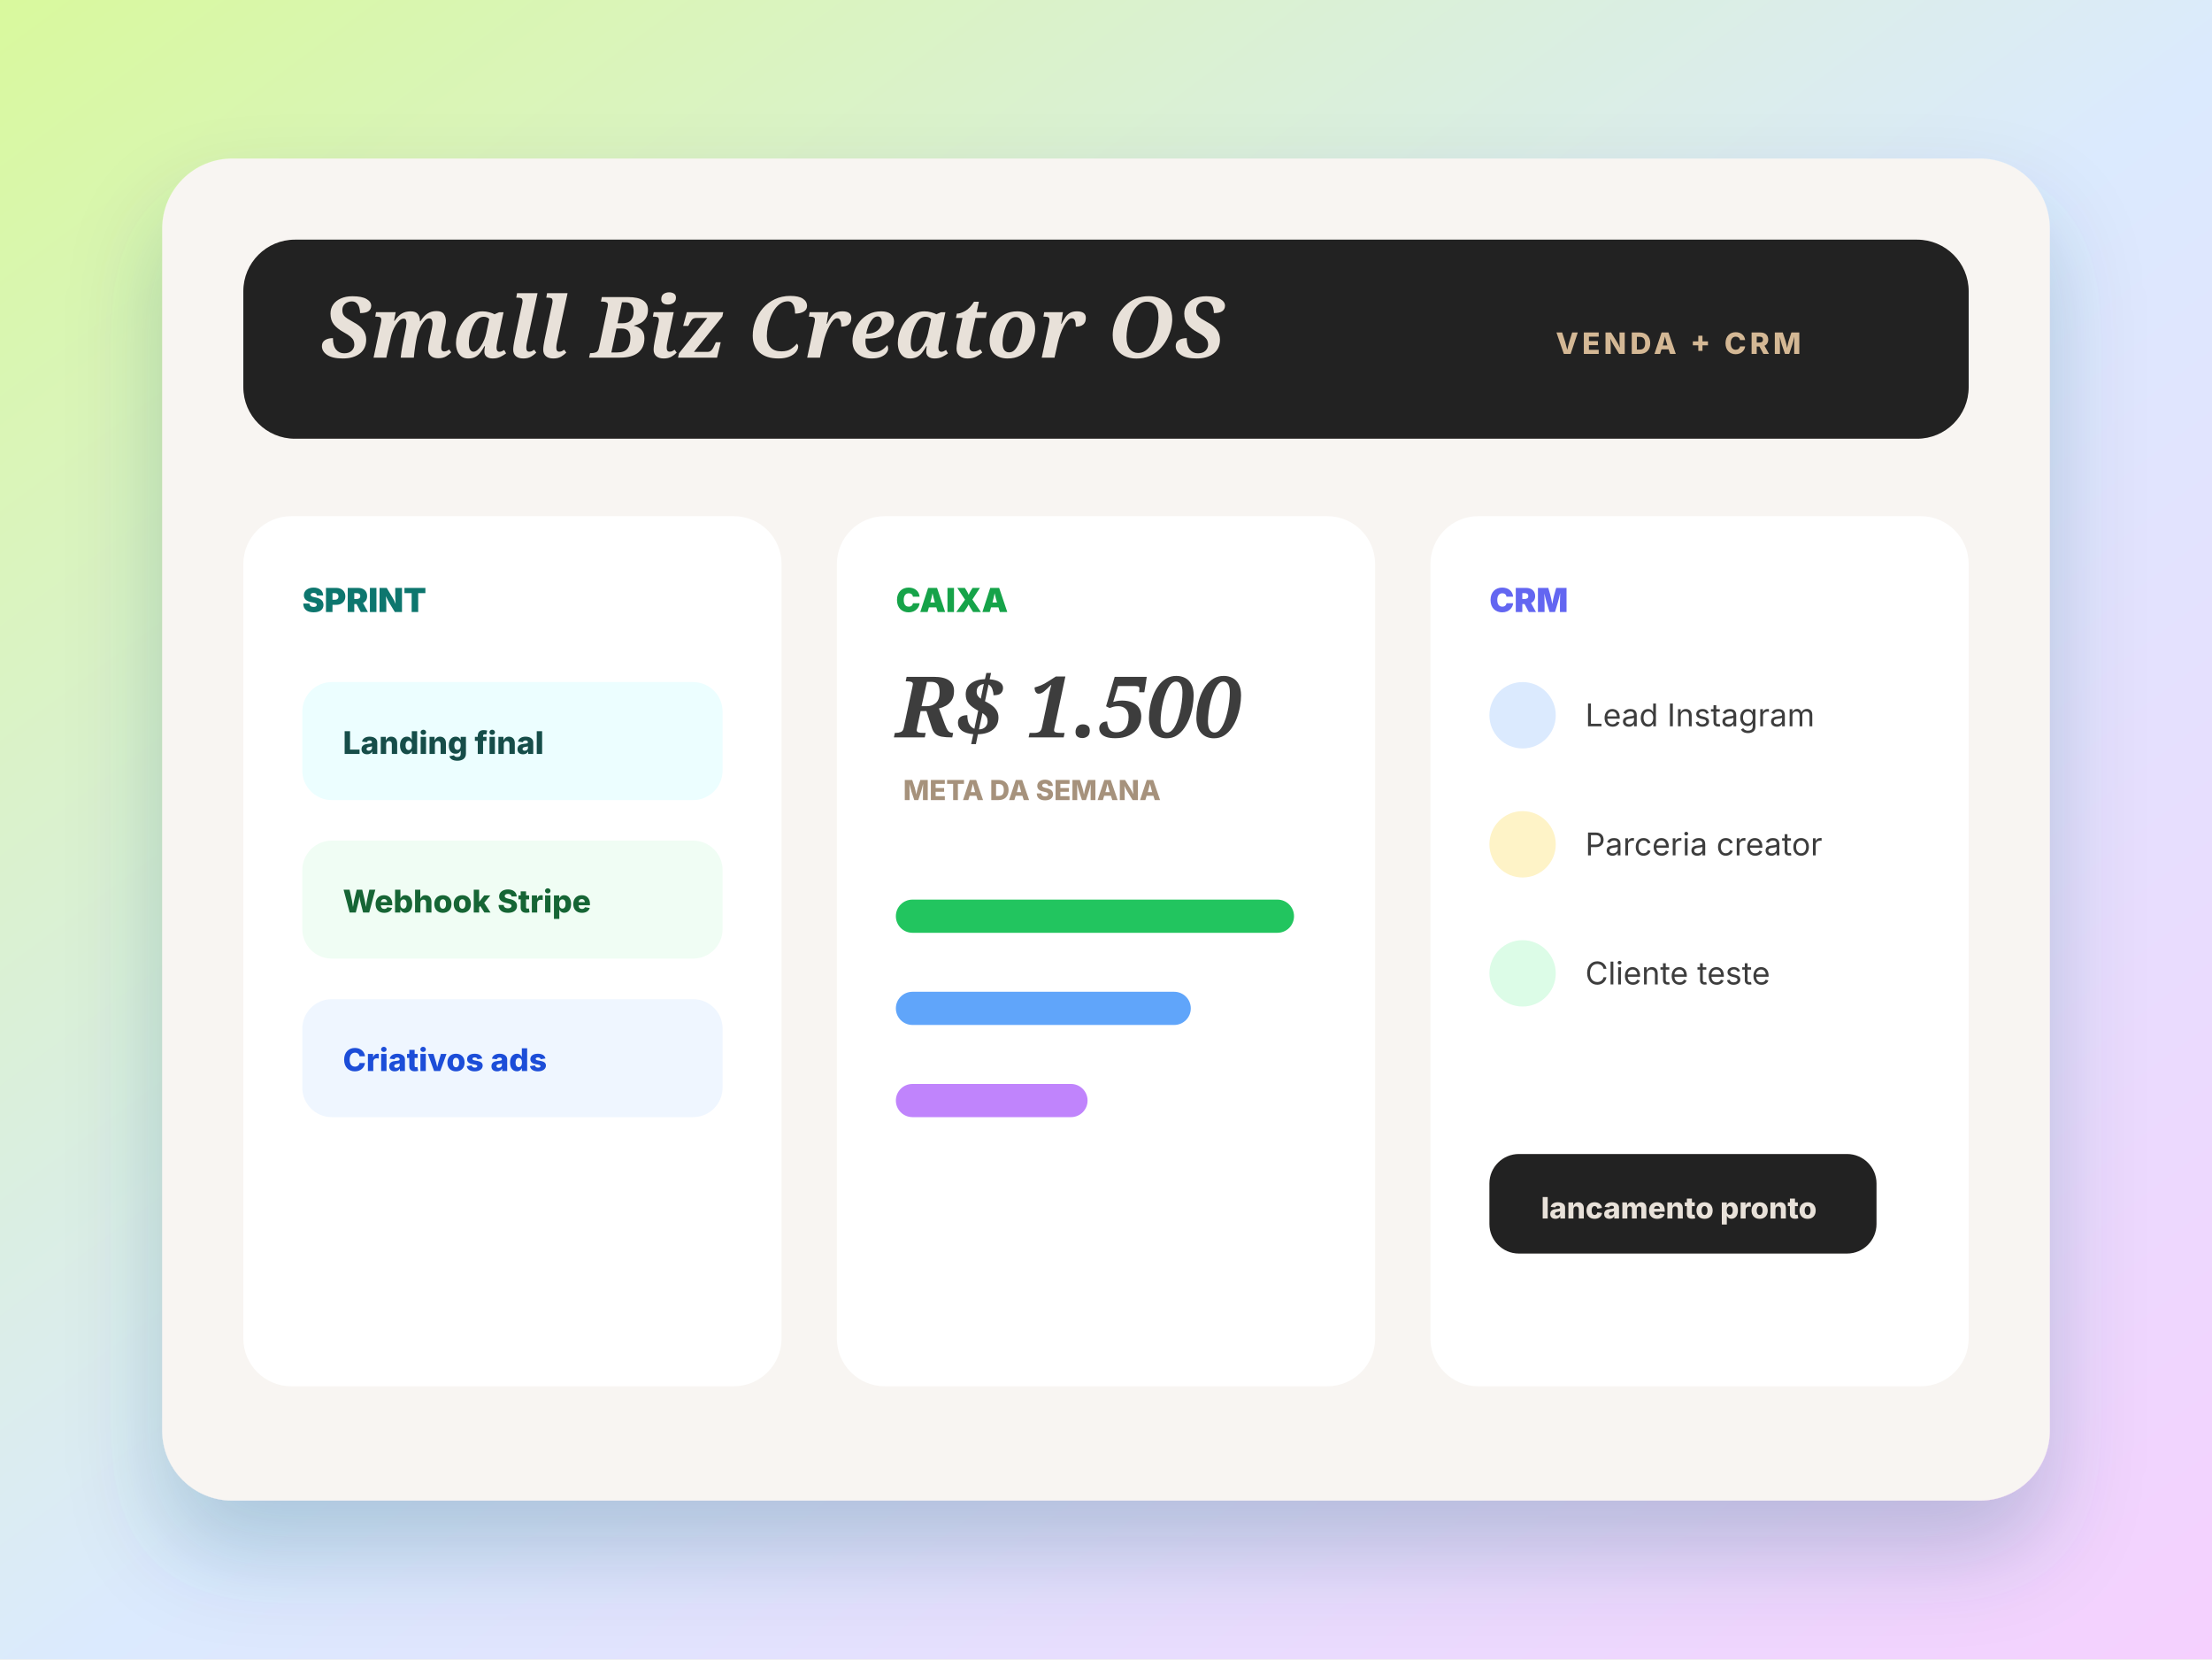
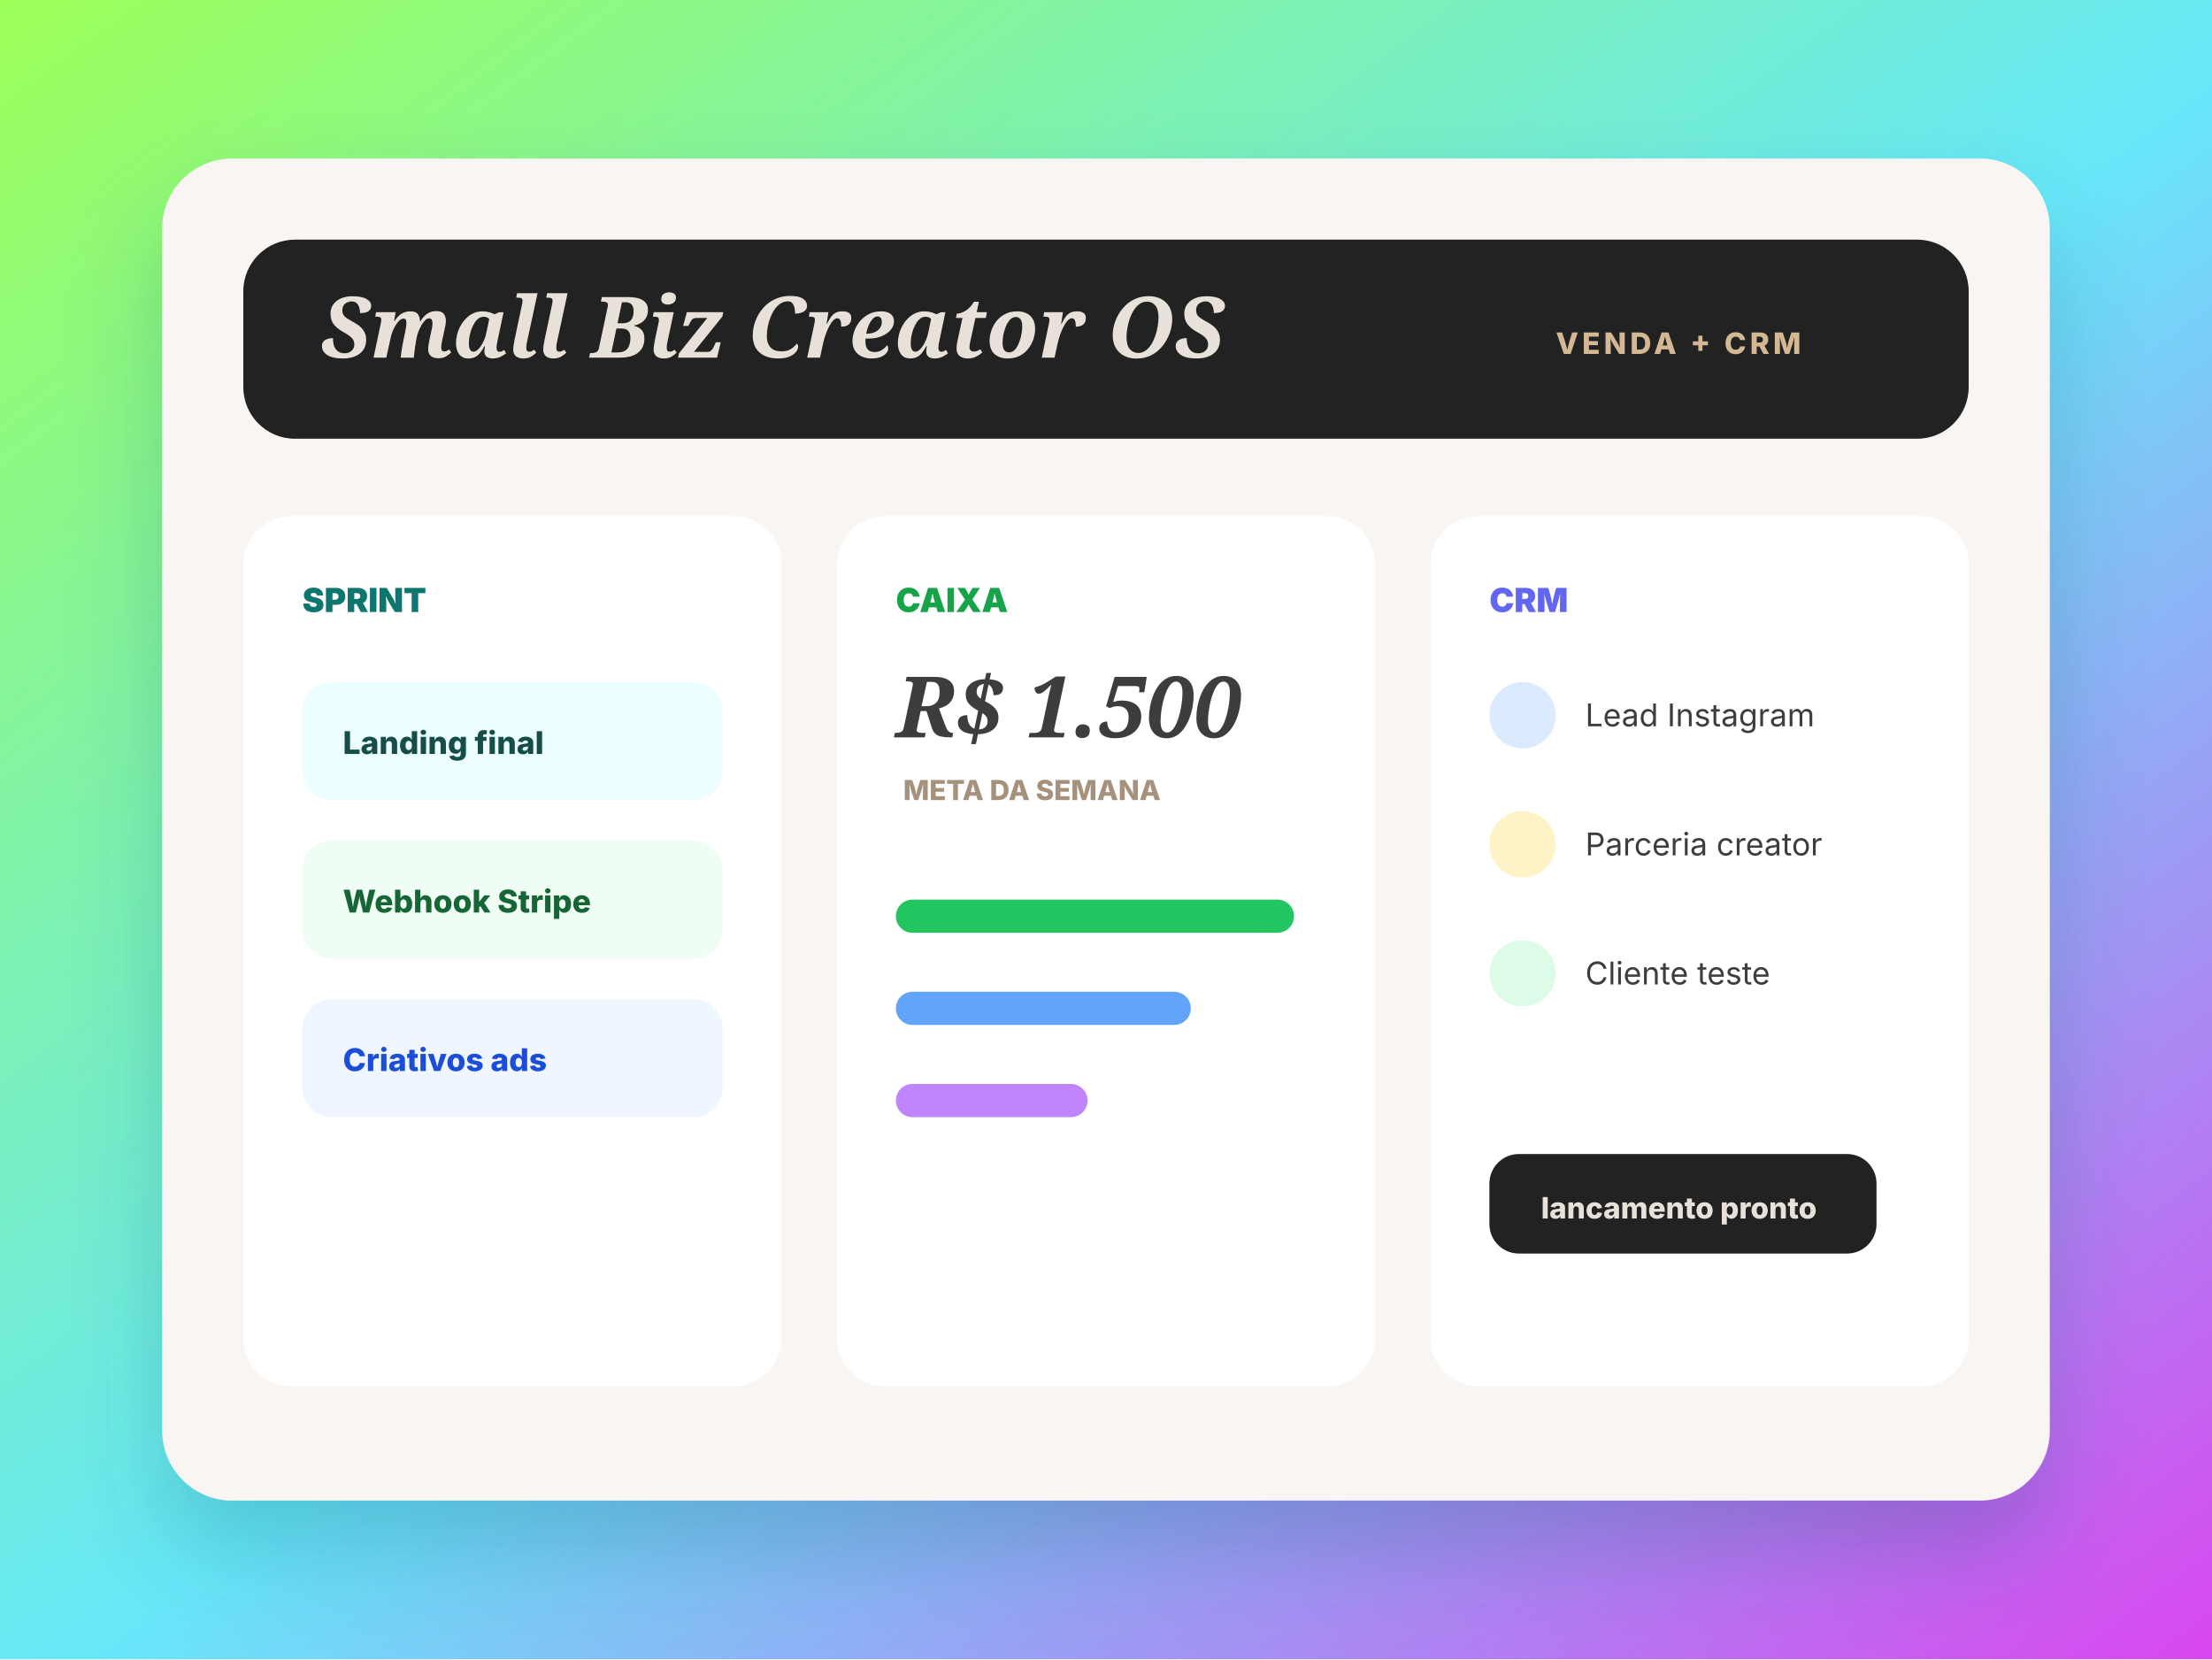
<svg xmlns="http://www.w3.org/2000/svg" width="1200" height="900" viewBox="0 0 1200 900" role="img" aria-labelledby="title desc">
  <defs>
    <linearGradient id="bg" x1="0" y1="0" x2="1" y2="1">
-       <stop offset="0" stop-color="#d9f99d" />
-       <stop offset=".52" stop-color="#dbeafe" />
-       <stop offset="1" stop-color="#f5d0fe" />
+       <stop offset="0" stop-color="#9cff57" />
+       <stop offset=".52" stop-color="#67e8f9" />
+       <stop offset="1" stop-color="#d946ef" />
    </linearGradient>
    <filter id="shadow" x="-20%" y="-20%" width="140%" height="140%">
      <feDropShadow dx="0" dy="28" stdDeviation="25" flood-color="#164e63" flood-opacity=".22" />
    </filter>
  </defs>
  <rect width="1200" height="900" fill="url(#bg)" />
  <g transform="translate(88 86)" filter="url(#shadow)">
    <rect width="1024" height="728" rx="38" fill="#f8f5f2" />
    <rect x="44" y="44" width="936" height="108" rx="28" fill="#242220" />
    <text x="86" y="108" fill="#e8e1d9" font-family="Georgia, serif" font-size="46" font-style="italic" font-weight="700">Small Biz Creator OS</text>
    <text x="756" y="106" fill="#d4b895" font-family="Inter, Arial, sans-serif" font-size="16" font-weight="800" letter-spacing="2">VENDA + CRM</text>
    <rect x="44" y="194" width="292" height="472" rx="26" fill="#ffffff" />
    <text x="76" y="246" fill="#0f766e" font-family="Inter, Arial, sans-serif" font-size="18" font-weight="900">SPRINT</text>
    <rect x="76" y="284" width="228" height="64" rx="16" fill="#ecfeff" />
    <text x="98" y="323" fill="#134e4a" font-family="Inter, Arial, sans-serif" font-size="17" font-weight="800">Landing final</text>
    <rect x="76" y="370" width="228" height="64" rx="16" fill="#f0fdf4" />
    <text x="98" y="409" fill="#166534" font-family="Inter, Arial, sans-serif" font-size="17" font-weight="800">Webhook Stripe</text>
    <rect x="76" y="456" width="228" height="64" rx="16" fill="#eff6ff" />
    <text x="98" y="495" fill="#1d4ed8" font-family="Inter, Arial, sans-serif" font-size="17" font-weight="800">Criativos ads</text>
    <rect x="366" y="194" width="292" height="472" rx="26" fill="#ffffff" />
    <text x="398" y="246" fill="#16a34a" font-family="Inter, Arial, sans-serif" font-size="18" font-weight="900">CAIXA</text>
    <text x="398" y="314" fill="#3d3d3d" font-family="Georgia, serif" font-size="46" font-style="italic" font-weight="700">R$ 1.500</text>
    <text x="402" y="348" fill="#a6927c" font-family="Inter, Arial, sans-serif" font-size="15" font-weight="800">META DA SEMANA</text>
    <rect x="398" y="402" width="216" height="18" rx="9" fill="#22c55e" />
    <rect x="398" y="452" width="160" height="18" rx="9" fill="#60a5fa" />
    <rect x="398" y="502" width="104" height="18" rx="9" fill="#c084fc" />
    <rect x="688" y="194" width="292" height="472" rx="26" fill="#ffffff" />
    <text x="720" y="246" fill="#6366f1" font-family="Inter, Arial, sans-serif" font-size="18" font-weight="900">CRM</text>
    <g font-family="Inter, Arial, sans-serif" font-size="17" fill="#3d3d3d">
      <circle cx="738" cy="302" r="18" fill="#dbeafe" />
      <text x="772" y="308">Lead Instagram</text>
      <circle cx="738" cy="372" r="18" fill="#fef3c7" />
      <text x="772" y="378">Parceria creator</text>
      <circle cx="738" cy="442" r="18" fill="#dcfce7" />
      <text x="772" y="448">Cliente teste</text>
    </g>
    <rect x="720" y="540" width="210" height="54" rx="16" fill="#242220" />
    <text x="748" y="575" fill="#e8e1d9" font-family="Inter, Arial, sans-serif" font-size="16" font-weight="800">lancamento pronto</text>
  </g>
</svg>
